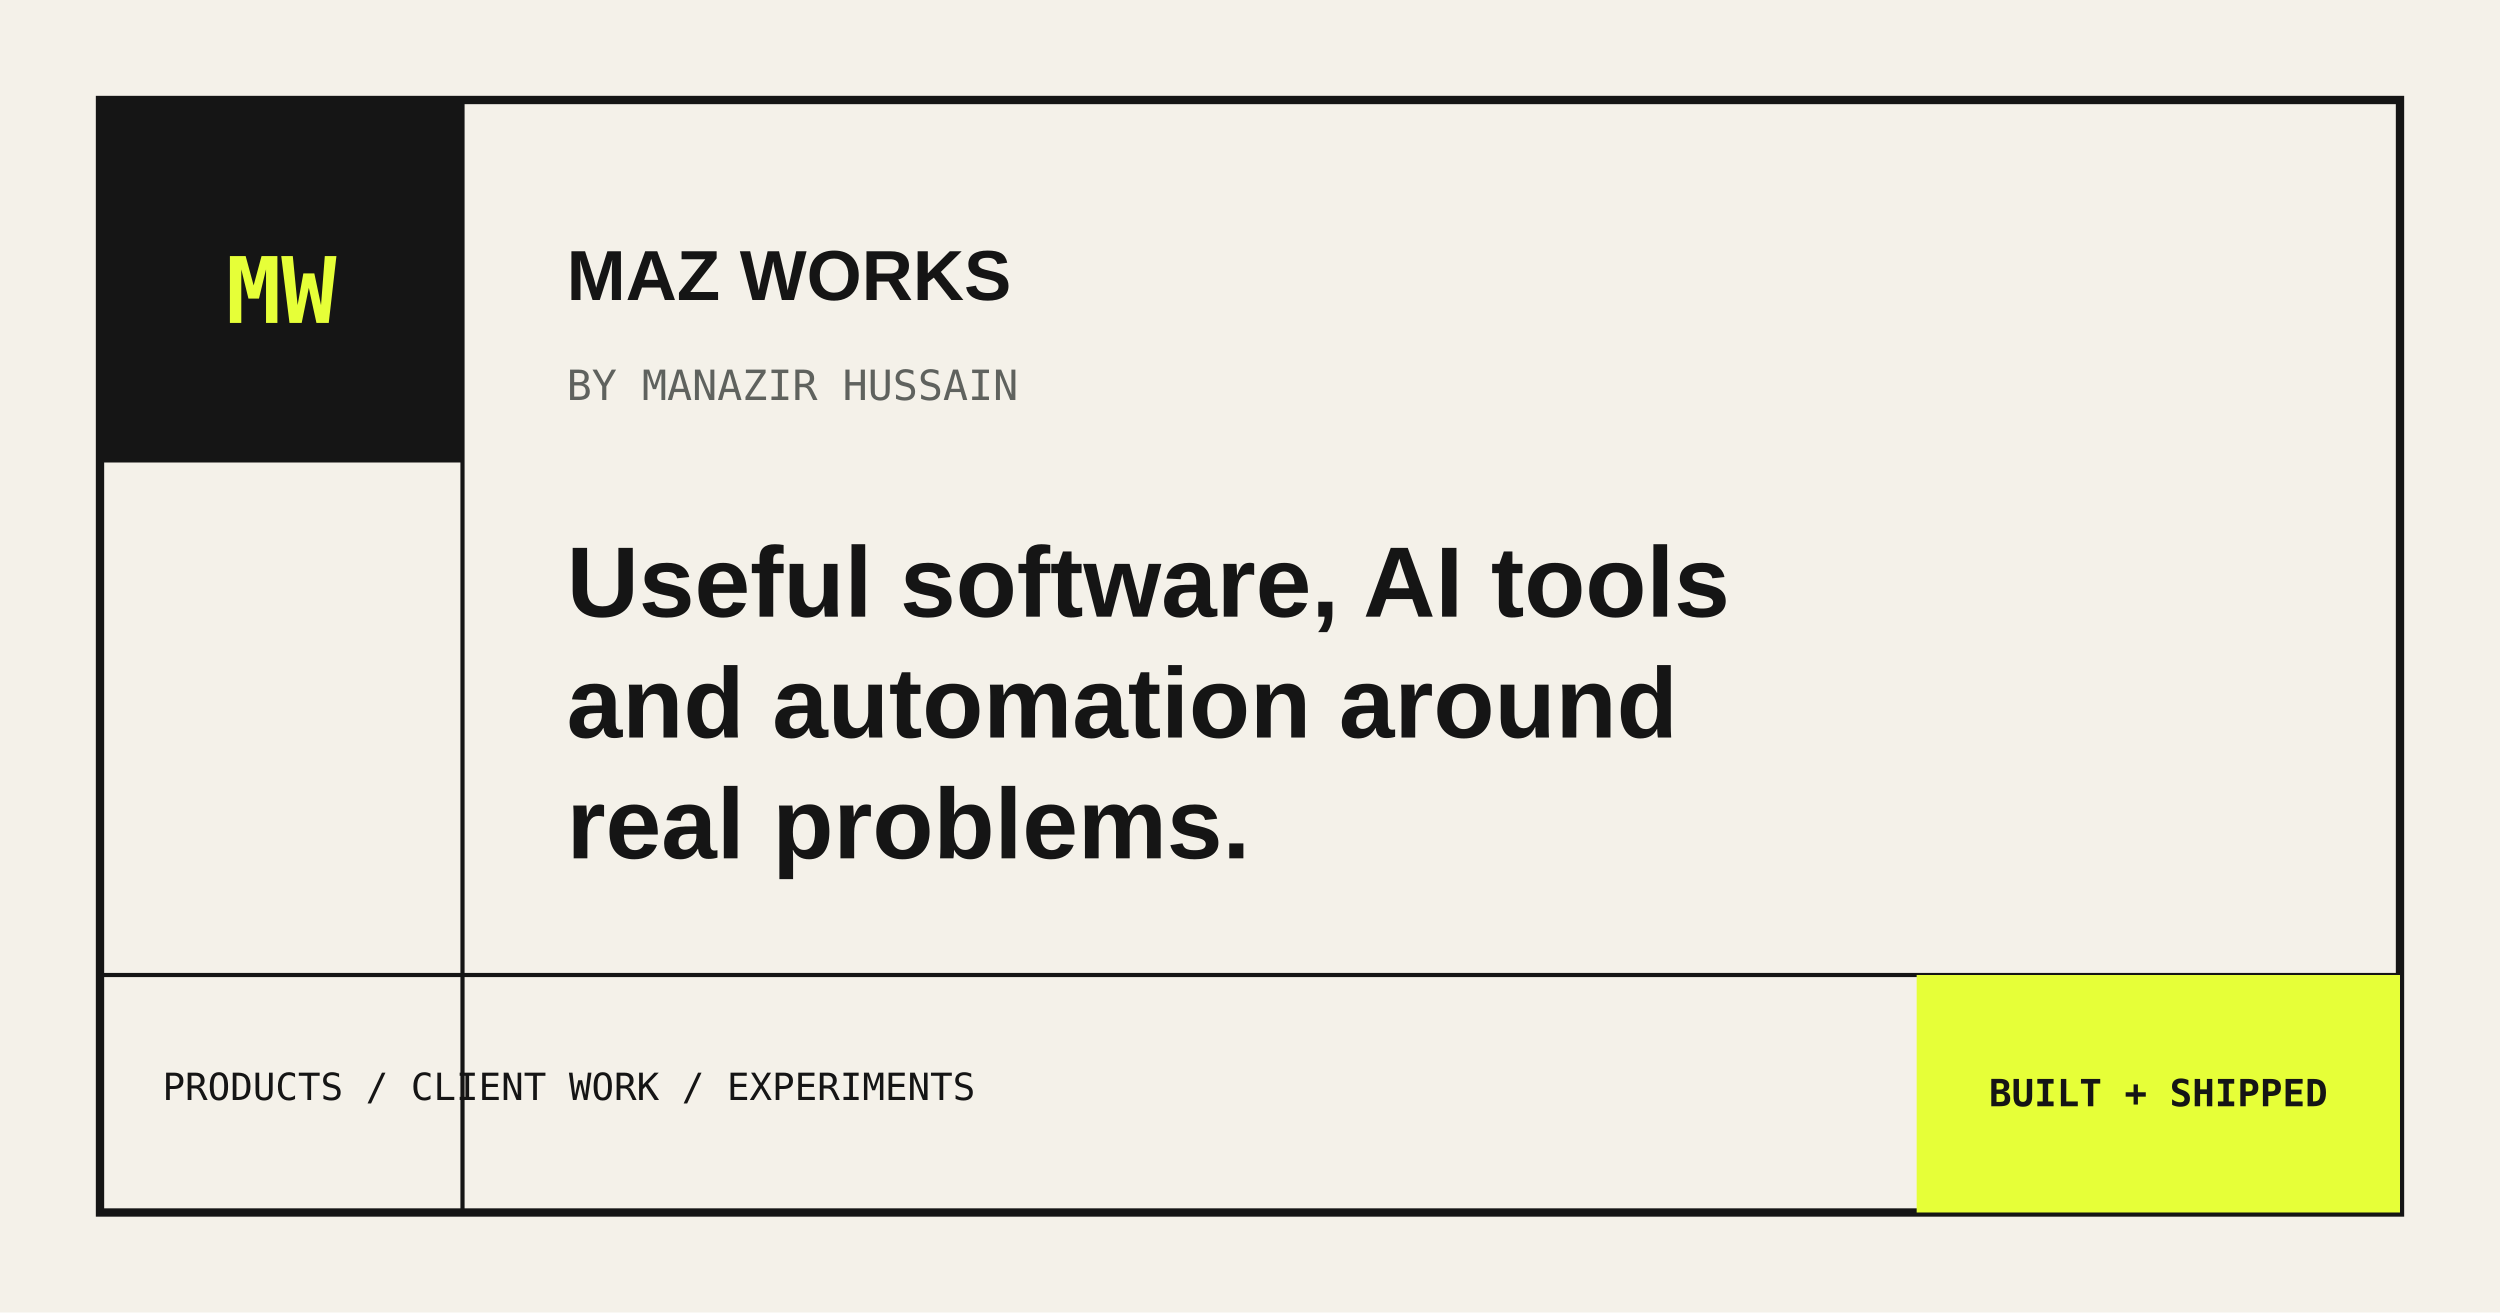
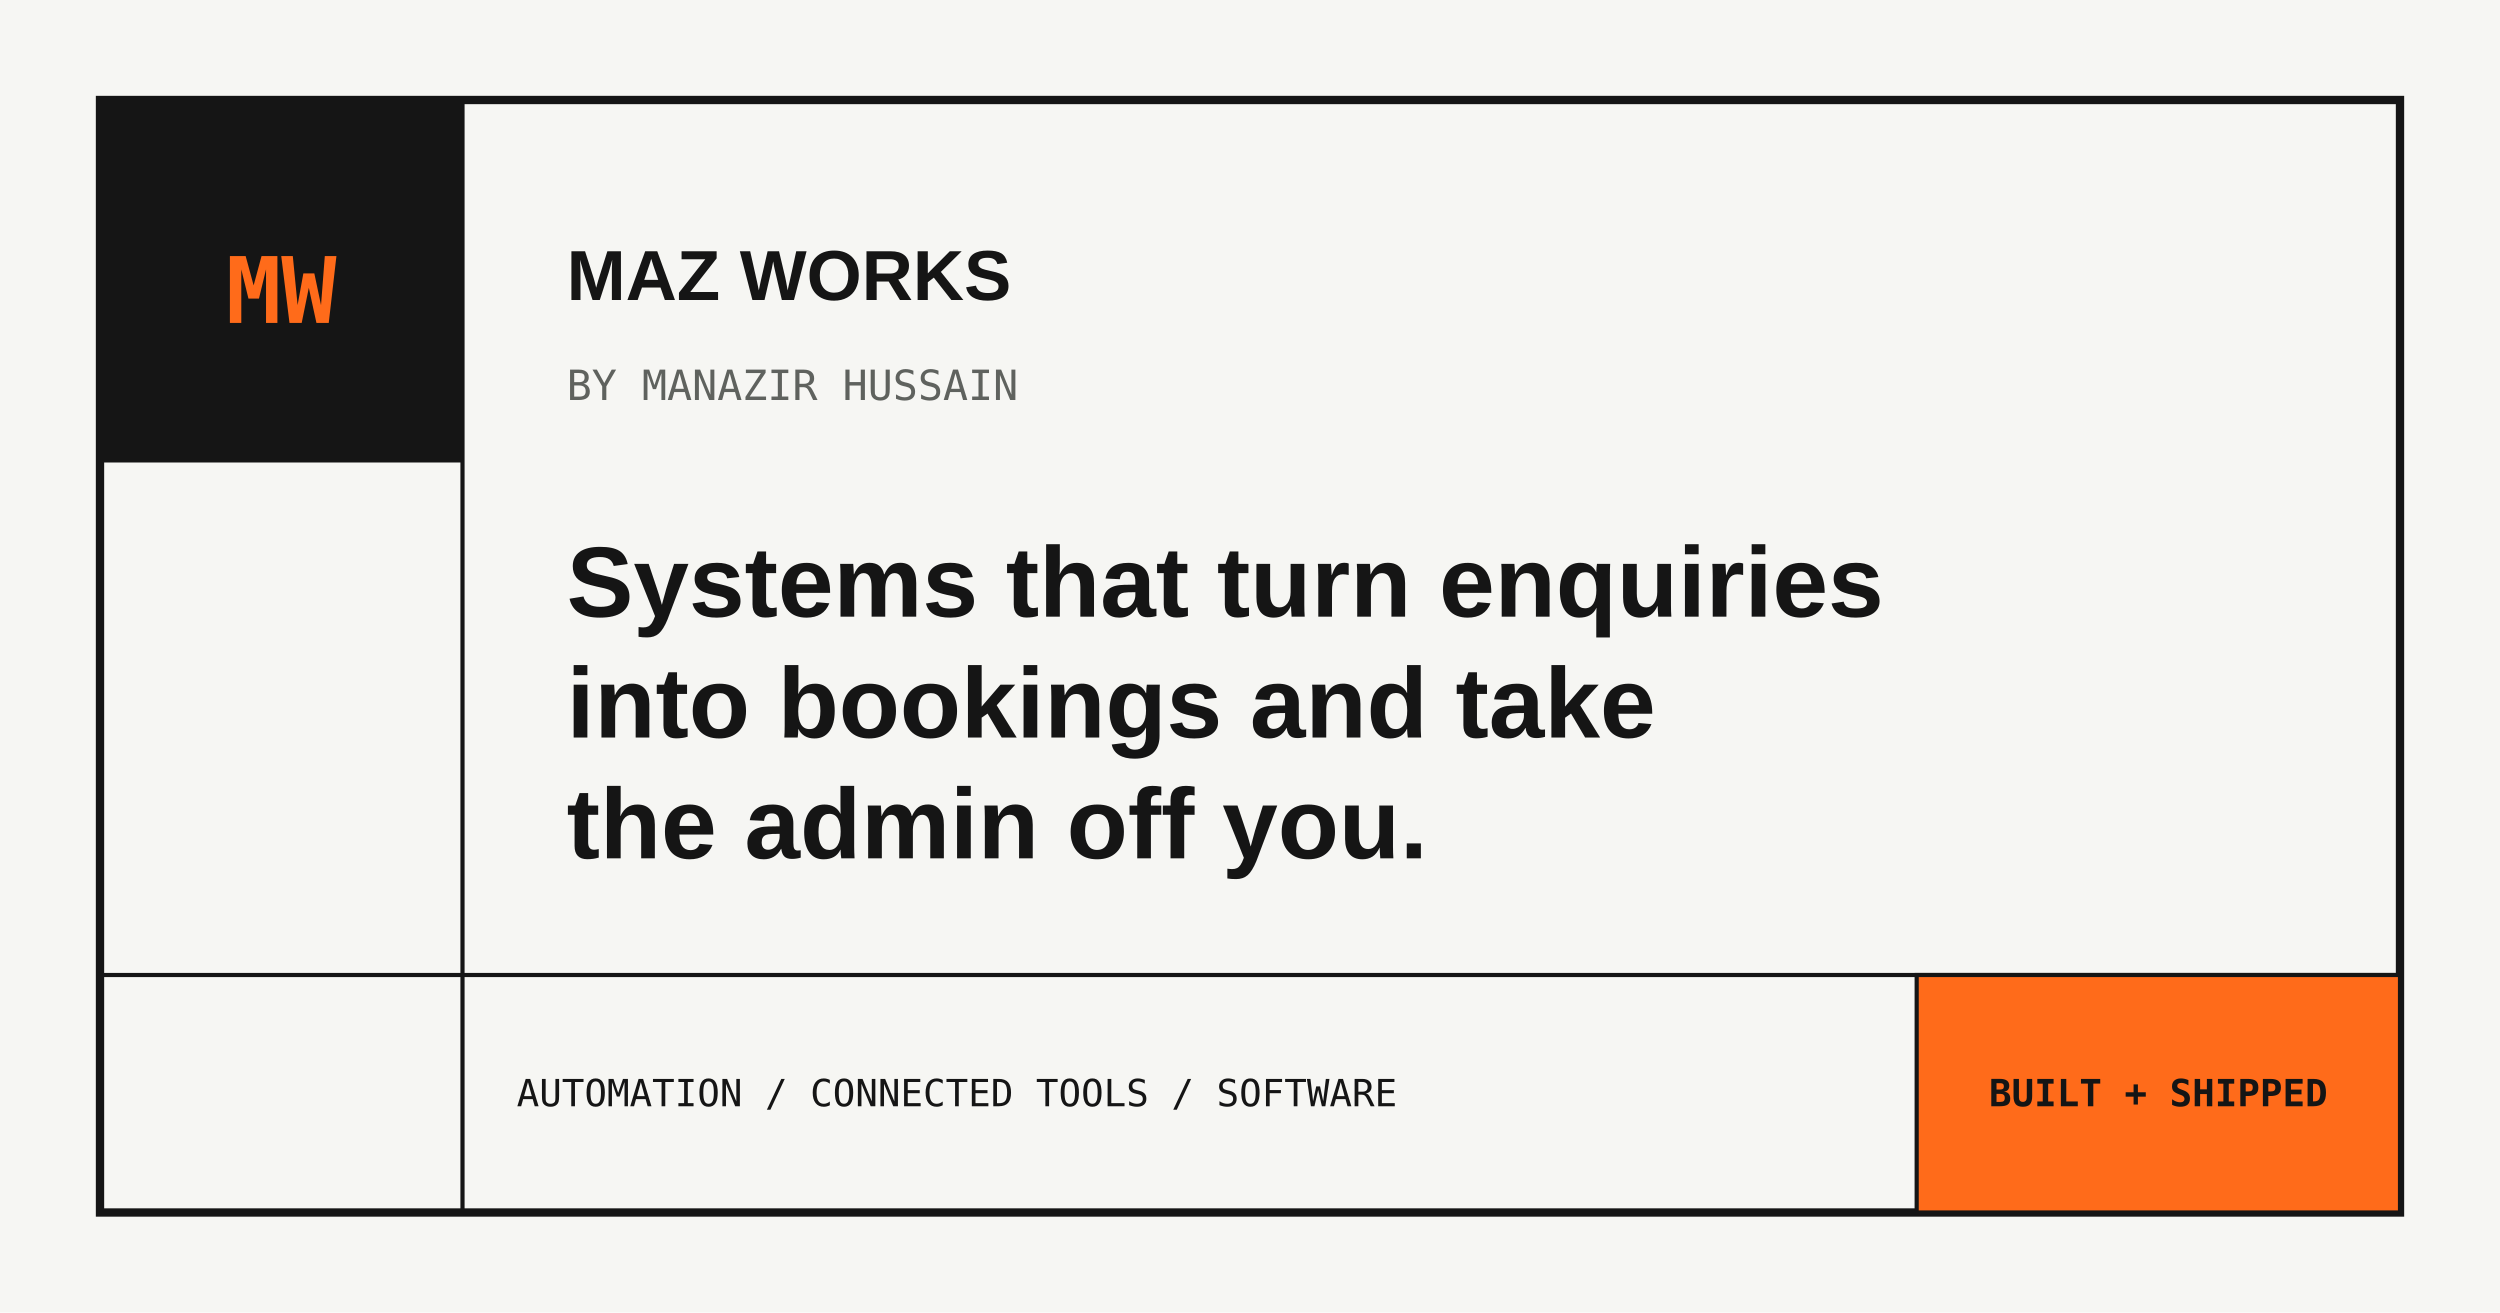
<svg xmlns="http://www.w3.org/2000/svg" width="1200" height="630" viewBox="0 0 1200 630" role="img" aria-labelledby="title desc">
-   <rect width="1200" height="630" fill="#f4f1e9" />
+   <rect width="1200" height="630" fill="#f6f6f3" />
  <rect x="48" y="48" width="1104" height="534" fill="none" stroke="#151515" stroke-width="4" />
  <rect x="48" y="48" width="174" height="174" fill="#151515" />
-   <text x="135" y="155" fill="#e6ff38" font-family="Consolas,monospace" font-size="44" font-weight="700" text-anchor="middle">MW</text>
+   <text x="135" y="155" fill="#ff6b1a" font-family="Consolas,monospace" font-size="44" font-weight="700" text-anchor="middle">MW</text>
  <line x1="222" y1="48" x2="222" y2="582" stroke="#151515" stroke-width="2" />
  <line x1="48" y1="468" x2="1152" y2="468" stroke="#151515" stroke-width="2" />
-   <rect x="920" y="468" width="232" height="114" fill="#e6ff38" />
+   <rect x="920" y="468" width="232" height="114" fill="#ff6b1a" stroke="#151515" stroke-width="2" />
  <text x="272" y="144" fill="#151515" font-family="Arial,sans-serif" font-size="34" font-weight="700">MAZ WORKS</text>
  <text x="272" y="192" fill="#5f625e" font-family="Consolas,monospace" font-size="20">BY MANAZIR HUSSAIN</text>
-   <text x="272" y="296" fill="#151515" font-family="Arial,sans-serif" font-size="48" font-weight="700">Useful software, AI tools</text>
-   <text x="272" y="354" fill="#151515" font-family="Arial,sans-serif" font-size="48" font-weight="700">and automation around</text>
-   <text x="272" y="412" fill="#151515" font-family="Arial,sans-serif" font-size="48" font-weight="700">real problems.</text>
-   <text x="78" y="528" fill="#151515" font-family="Consolas,monospace" font-size="18">PRODUCTS / CLIENT WORK / EXPERIMENTS</text>
+   <text x="272" y="296" fill="#151515" font-family="Arial,sans-serif" font-size="48" font-weight="700">Systems that turn enquiries</text>
+   <text x="272" y="354" fill="#151515" font-family="Arial,sans-serif" font-size="48" font-weight="700">into bookings and take</text>
+   <text x="272" y="412" fill="#151515" font-family="Arial,sans-serif" font-size="48" font-weight="700">the admin off you.</text>
+   <text x="248" y="531" fill="#151515" font-family="Consolas,monospace" font-size="18">AUTOMATION / CONNECTED TOOLS / SOFTWARE</text>
  <text x="1036" y="531" fill="#151515" font-family="Consolas,monospace" font-size="18" font-weight="700" text-anchor="middle">BUILT + SHIPPED</text>
</svg>
